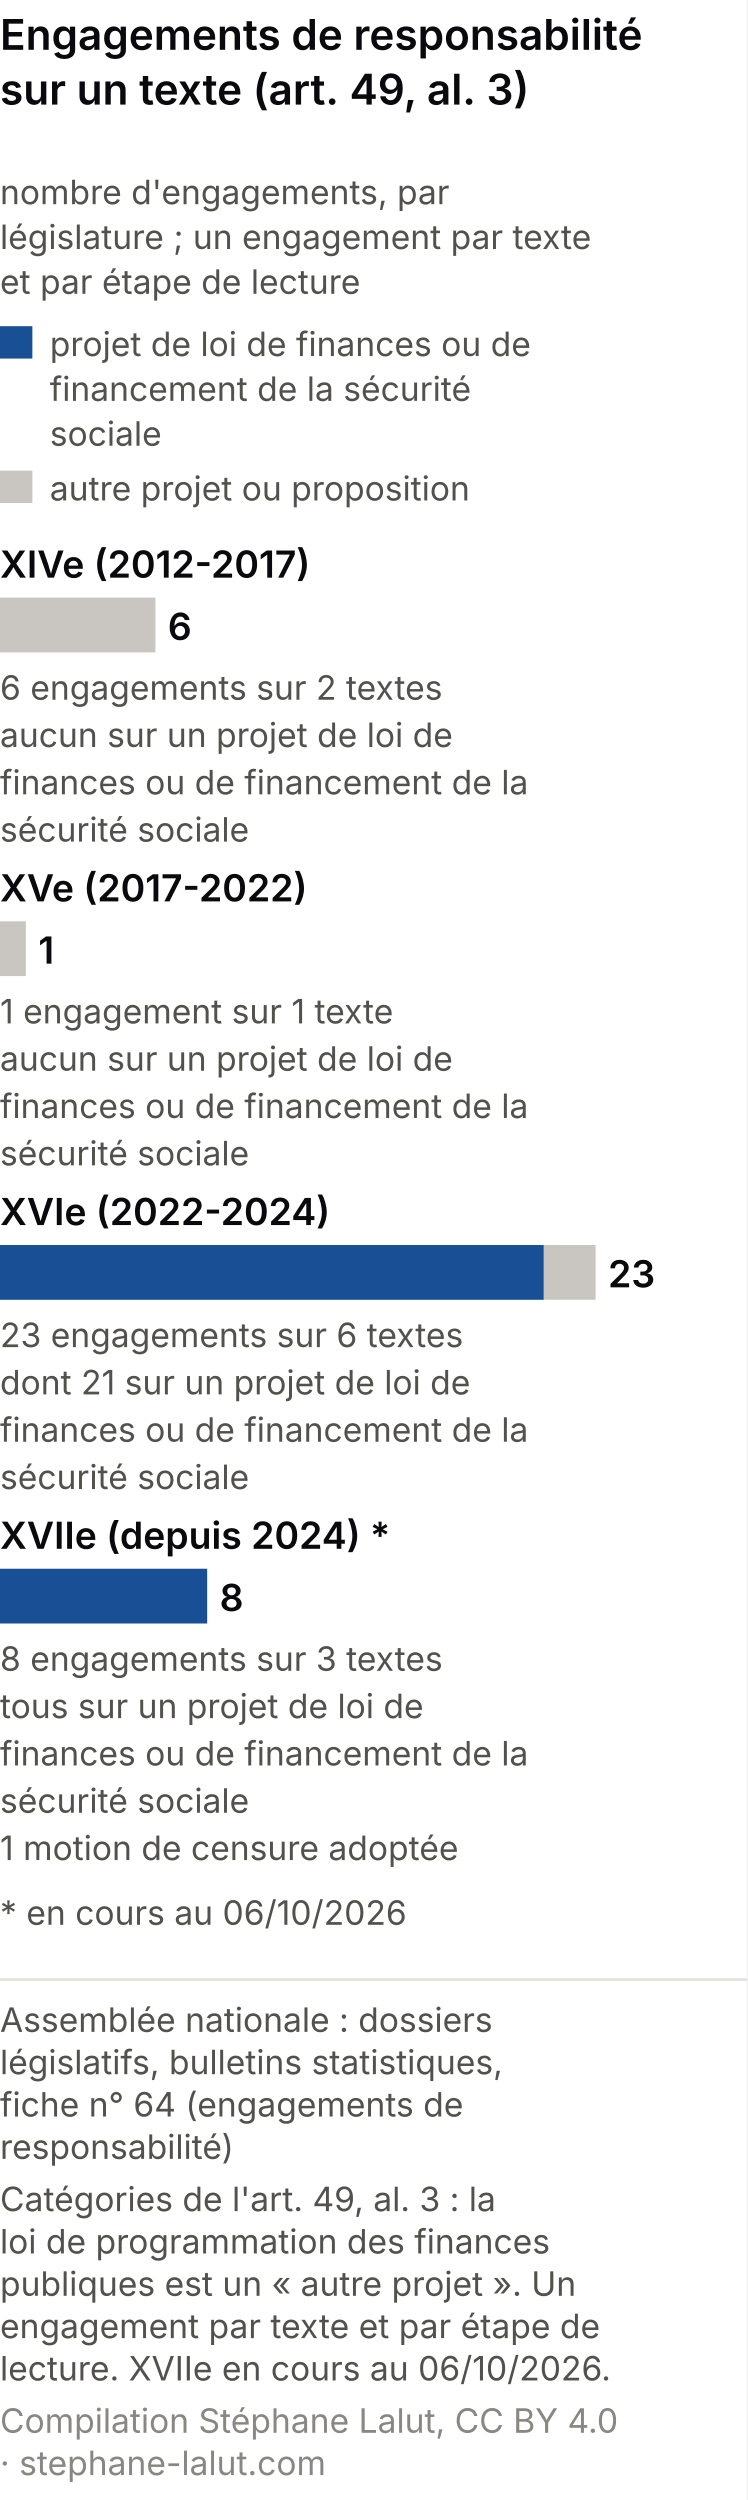
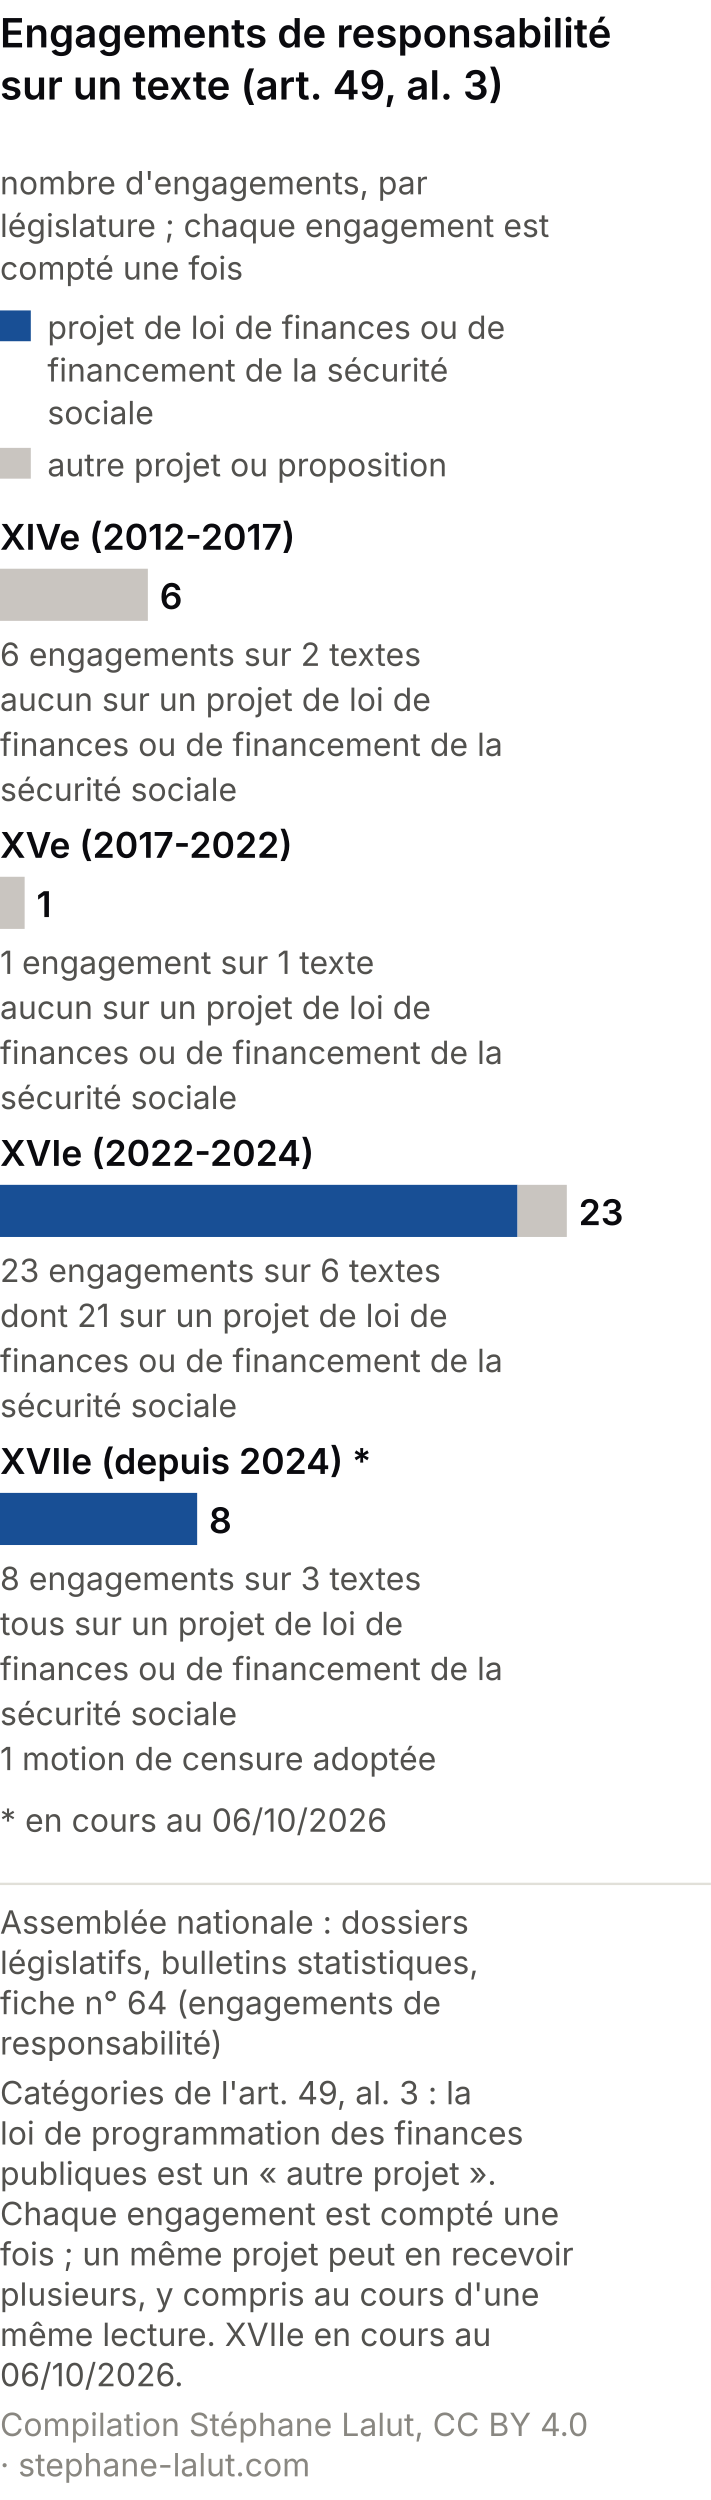
- <svg xmlns="http://www.w3.org/2000/svg" viewBox="0 0 300 1004" role="img" font-variant-numeric="tabular-nums" aria-labelledby="a4m-t a4m-d" font-family="system-ui, -apple-system, Segoe UI, sans-serif">
-   <rect width="300" height="1004" fill="#ffffff" />
+ <svg xmlns="http://www.w3.org/2000/svg" viewBox="0 0 300 1055" role="img" font-variant-numeric="tabular-nums" aria-labelledby="a4m-t a4m-d" font-family="system-ui, -apple-system, Segoe UI, sans-serif">
+   <rect width="300" height="1055" fill="#ffffff" />
  <text x="0.0" y="20.0" font-size="17" fill="#0A0A0E" text-anchor="start" font-weight="600">Engagements de responsabilité</text>
  <text x="0.0" y="42.0" font-size="17" fill="#0A0A0E" text-anchor="start" font-weight="600">sur un texte (art. 49, al. 3)</text>
  <text x="0.0" y="82.0" font-size="13.5" fill="#52514e" text-anchor="start">nombre d'engagements, par</text>
-   <text x="0.0" y="100.0" font-size="13.5" fill="#52514e" text-anchor="start">législature ; un engagement par texte</text>
-   <text x="0.0" y="118.0" font-size="13.5" fill="#52514e" text-anchor="start">et par étape de lecture</text>
+   <text x="0.0" y="100.0" font-size="13.5" fill="#52514e" text-anchor="start">législature ; chaque engagement est</text>
+   <text x="0.0" y="118.0" font-size="13.5" fill="#52514e" text-anchor="start">compté une fois</text>
  <rect x="0" y="131" width="13" height="13" fill="#184f95" />
  <text x="20.0" y="143.0" font-size="13.5" fill="#52514e" text-anchor="start">projet de loi de finances ou de</text>
  <text x="20.0" y="161.0" font-size="13.5" fill="#52514e" text-anchor="start">financement de la sécurité</text>
  <text x="20.0" y="179.0" font-size="13.5" fill="#52514e" text-anchor="start">sociale</text>
  <rect x="0" y="189" width="13" height="13" fill="#c9c5c0" />
  <text x="20.0" y="201.0" font-size="13.5" fill="#52514e" text-anchor="start">autre projet ou proposition</text>
  <text x="0.0" y="232.0" font-size="15" fill="#0A0A0E" text-anchor="start" font-weight="600">XIVe (2012-2017)</text>
  <rect x="0.0" y="240" width="62.4" height="22" fill="#c9c5c0" />
  <text class="val" x="67.4" y="257.0" font-size="15" fill="#0A0A0E" text-anchor="start" font-weight="600">6</text>
  <text class="val" x="0.0" y="281.0" font-size="13.5" fill="#52514e" text-anchor="start">6 engagements sur 2 textes</text>
  <text class="val" x="0.0" y="300.0" font-size="13.5" fill="#52514e" text-anchor="start">aucun sur un projet de loi de</text>
  <text class="val" x="0.0" y="319.0" font-size="13.5" fill="#52514e" text-anchor="start">finances ou de financement de la</text>
  <text class="val" x="0.0" y="338.0" font-size="13.5" fill="#52514e" text-anchor="start">sécurité sociale</text>
  <text x="0.0" y="362.0" font-size="15" fill="#0A0A0E" text-anchor="start" font-weight="600">XVe (2017-2022)</text>
  <rect x="0.0" y="370" width="10.4" height="22" fill="#c9c5c0" />
  <text class="val" x="15.4" y="387.0" font-size="15" fill="#0A0A0E" text-anchor="start" font-weight="600">1</text>
  <text class="val" x="0.0" y="411.0" font-size="13.5" fill="#52514e" text-anchor="start">1 engagement sur 1 texte</text>
  <text class="val" x="0.0" y="430.0" font-size="13.5" fill="#52514e" text-anchor="start">aucun sur un projet de loi de</text>
  <text class="val" x="0.0" y="449.0" font-size="13.5" fill="#52514e" text-anchor="start">finances ou de financement de la</text>
  <text class="val" x="0.0" y="468.0" font-size="13.5" fill="#52514e" text-anchor="start">sécurité sociale</text>
  <text x="0.0" y="492.0" font-size="15" fill="#0A0A0E" text-anchor="start" font-weight="600">XVIe (2022-2024)</text>
  <rect x="0.0" y="500" width="218.4" height="22" fill="#184f95" />
  <rect x="218.4" y="500" width="20.8" height="22" fill="#c9c5c0" />
  <text class="val" x="244.2" y="517.0" font-size="15" fill="#0A0A0E" text-anchor="start" font-weight="600">23</text>
  <text class="val" x="0.0" y="541.0" font-size="13.5" fill="#52514e" text-anchor="start">23 engagements sur 6 textes</text>
  <text class="val" x="0.0" y="560.0" font-size="13.5" fill="#52514e" text-anchor="start">dont 21 sur un projet de loi de</text>
  <text class="val" x="0.0" y="579.0" font-size="13.5" fill="#52514e" text-anchor="start">finances ou de financement de la</text>
  <text class="val" x="0.0" y="598.0" font-size="13.5" fill="#52514e" text-anchor="start">sécurité sociale</text>
  <text x="0.0" y="622.0" font-size="15" fill="#0A0A0E" text-anchor="start" font-weight="600">XVIIe (depuis 2024) *</text>
  <rect x="0.0" y="630" width="83.2" height="22" fill="#184f95" />
  <text class="val" x="88.2" y="647.0" font-size="15" fill="#0A0A0E" text-anchor="start" font-weight="600">8</text>
  <text class="val" x="0.0" y="671.0" font-size="13.5" fill="#52514e" text-anchor="start">8 engagements sur 3 textes</text>
  <text class="val" x="0.0" y="690.0" font-size="13.5" fill="#52514e" text-anchor="start">tous sur un projet de loi de</text>
  <text class="val" x="0.0" y="709.0" font-size="13.5" fill="#52514e" text-anchor="start">finances ou de financement de la</text>
  <text class="val" x="0.0" y="728.0" font-size="13.5" fill="#52514e" text-anchor="start">sécurité sociale</text>
  <text class="val" x="0.0" y="747.0" font-size="13.5" fill="#52514e" text-anchor="start">1 motion de censure adoptée</text>
  <text x="0.0" y="773.0" font-size="13.5" fill="#52514e" text-anchor="start">* en cours au 06/10/2026</text>
  <line x1="0" y1="795.0" x2="300" y2="795.0" stroke="#e1e0d9" />
  <text class="pied-source" x="0.0" y="816.0" font-size="13.5" fill="#52514e" text-anchor="start">Assemblée nationale : dossiers</text>
  <text class="pied-source" x="0.0" y="833.0" font-size="13.5" fill="#52514e" text-anchor="start">législatifs, bulletins statistiques,</text>
  <text class="pied-source" x="0.0" y="850.0" font-size="13.5" fill="#52514e" text-anchor="start">fiche n° 64 (engagements de</text>
  <text class="pied-source" x="0.0" y="867.0" font-size="13.5" fill="#52514e" text-anchor="start">responsabilité)</text>
  <text class="pied-note" x="0.0" y="888.0" font-size="13.5" fill="#52514e" text-anchor="start">Catégories de l'art. 49, al. 3 : la</text>
  <text class="pied-note" x="0.0" y="905.0" font-size="13.5" fill="#52514e" text-anchor="start">loi de programmation des finances</text>
-   <text class="pied-note" x="0.0" y="922.0" font-size="13.5" fill="#52514e" text-anchor="start">publiques est un « autre projet ». Un</text>
-   <text class="pied-note" x="0.0" y="939.0" font-size="13.5" fill="#52514e" text-anchor="start">engagement par texte et par étape de</text>
-   <text class="pied-note" x="0.0" y="956.0" font-size="13.5" fill="#52514e" text-anchor="start">lecture. XVIIe en cours au 06/10/2026.</text>
-   <text class="pied-licence" x="0.0" y="977.0" font-size="13.5" fill="#898781" text-anchor="start">Compilation Stéphane Lalut, CC BY 4.0</text>
-   <text class="pied-licence" x="0.0" y="994.0" font-size="13.5" fill="#898781" text-anchor="start">· stephane-lalut.com</text>
+   <text class="pied-note" x="0.0" y="922.0" font-size="13.5" fill="#52514e" text-anchor="start">publiques est un « autre projet ».</text>
+   <text class="pied-note" x="0.0" y="939.0" font-size="13.5" fill="#52514e" text-anchor="start">Chaque engagement est compté une</text>
+   <text class="pied-note" x="0.0" y="956.0" font-size="13.5" fill="#52514e" text-anchor="start">fois ; un même projet peut en recevoir</text>
+   <text class="pied-note" x="0.0" y="973.0" font-size="13.5" fill="#52514e" text-anchor="start">plusieurs, y compris au cours d'une</text>
+   <text class="pied-note" x="0.0" y="990.0" font-size="13.5" fill="#52514e" text-anchor="start">même lecture. XVIIe en cours au</text>
+   <text class="pied-note" x="0.0" y="1007.0" font-size="13.5" fill="#52514e" text-anchor="start">06/10/2026.</text>
+   <text class="pied-licence" x="0.0" y="1028.0" font-size="13.5" fill="#898781" text-anchor="start">Compilation Stéphane Lalut, CC BY 4.0</text>
+   <text class="pied-licence" x="0.0" y="1045.0" font-size="13.5" fill="#898781" text-anchor="start">· stephane-lalut.com</text>
</svg>
